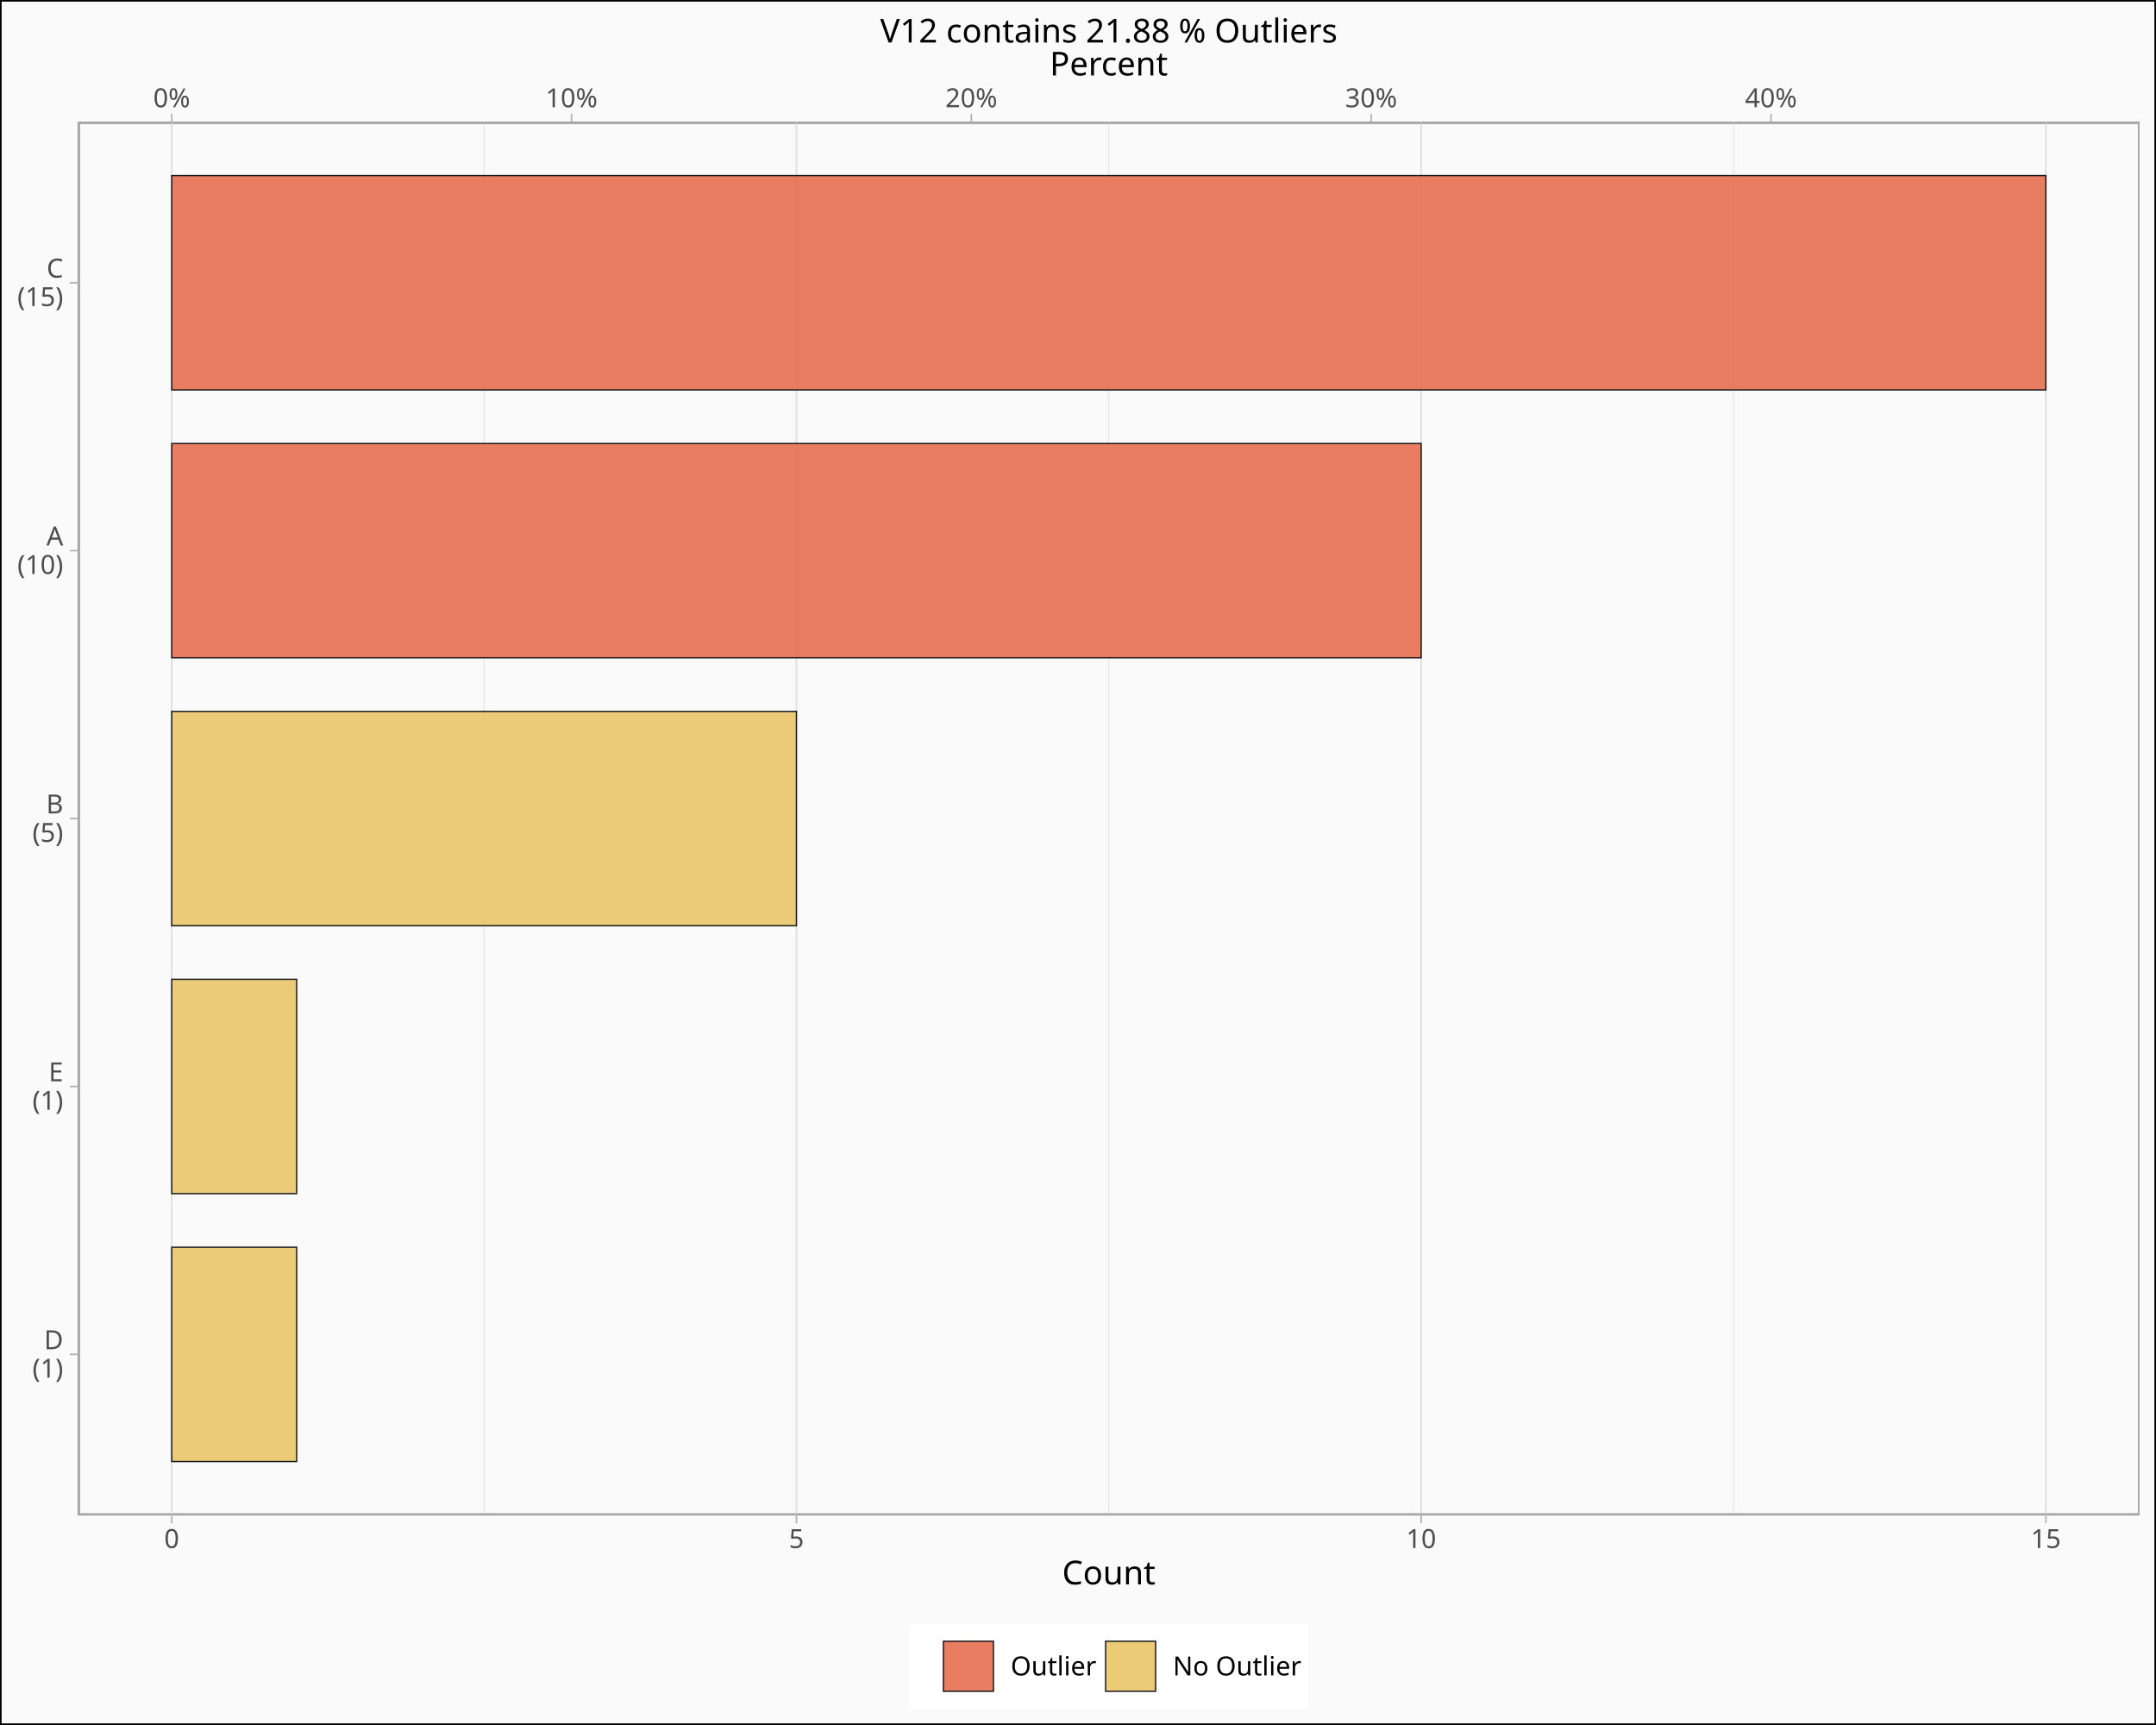
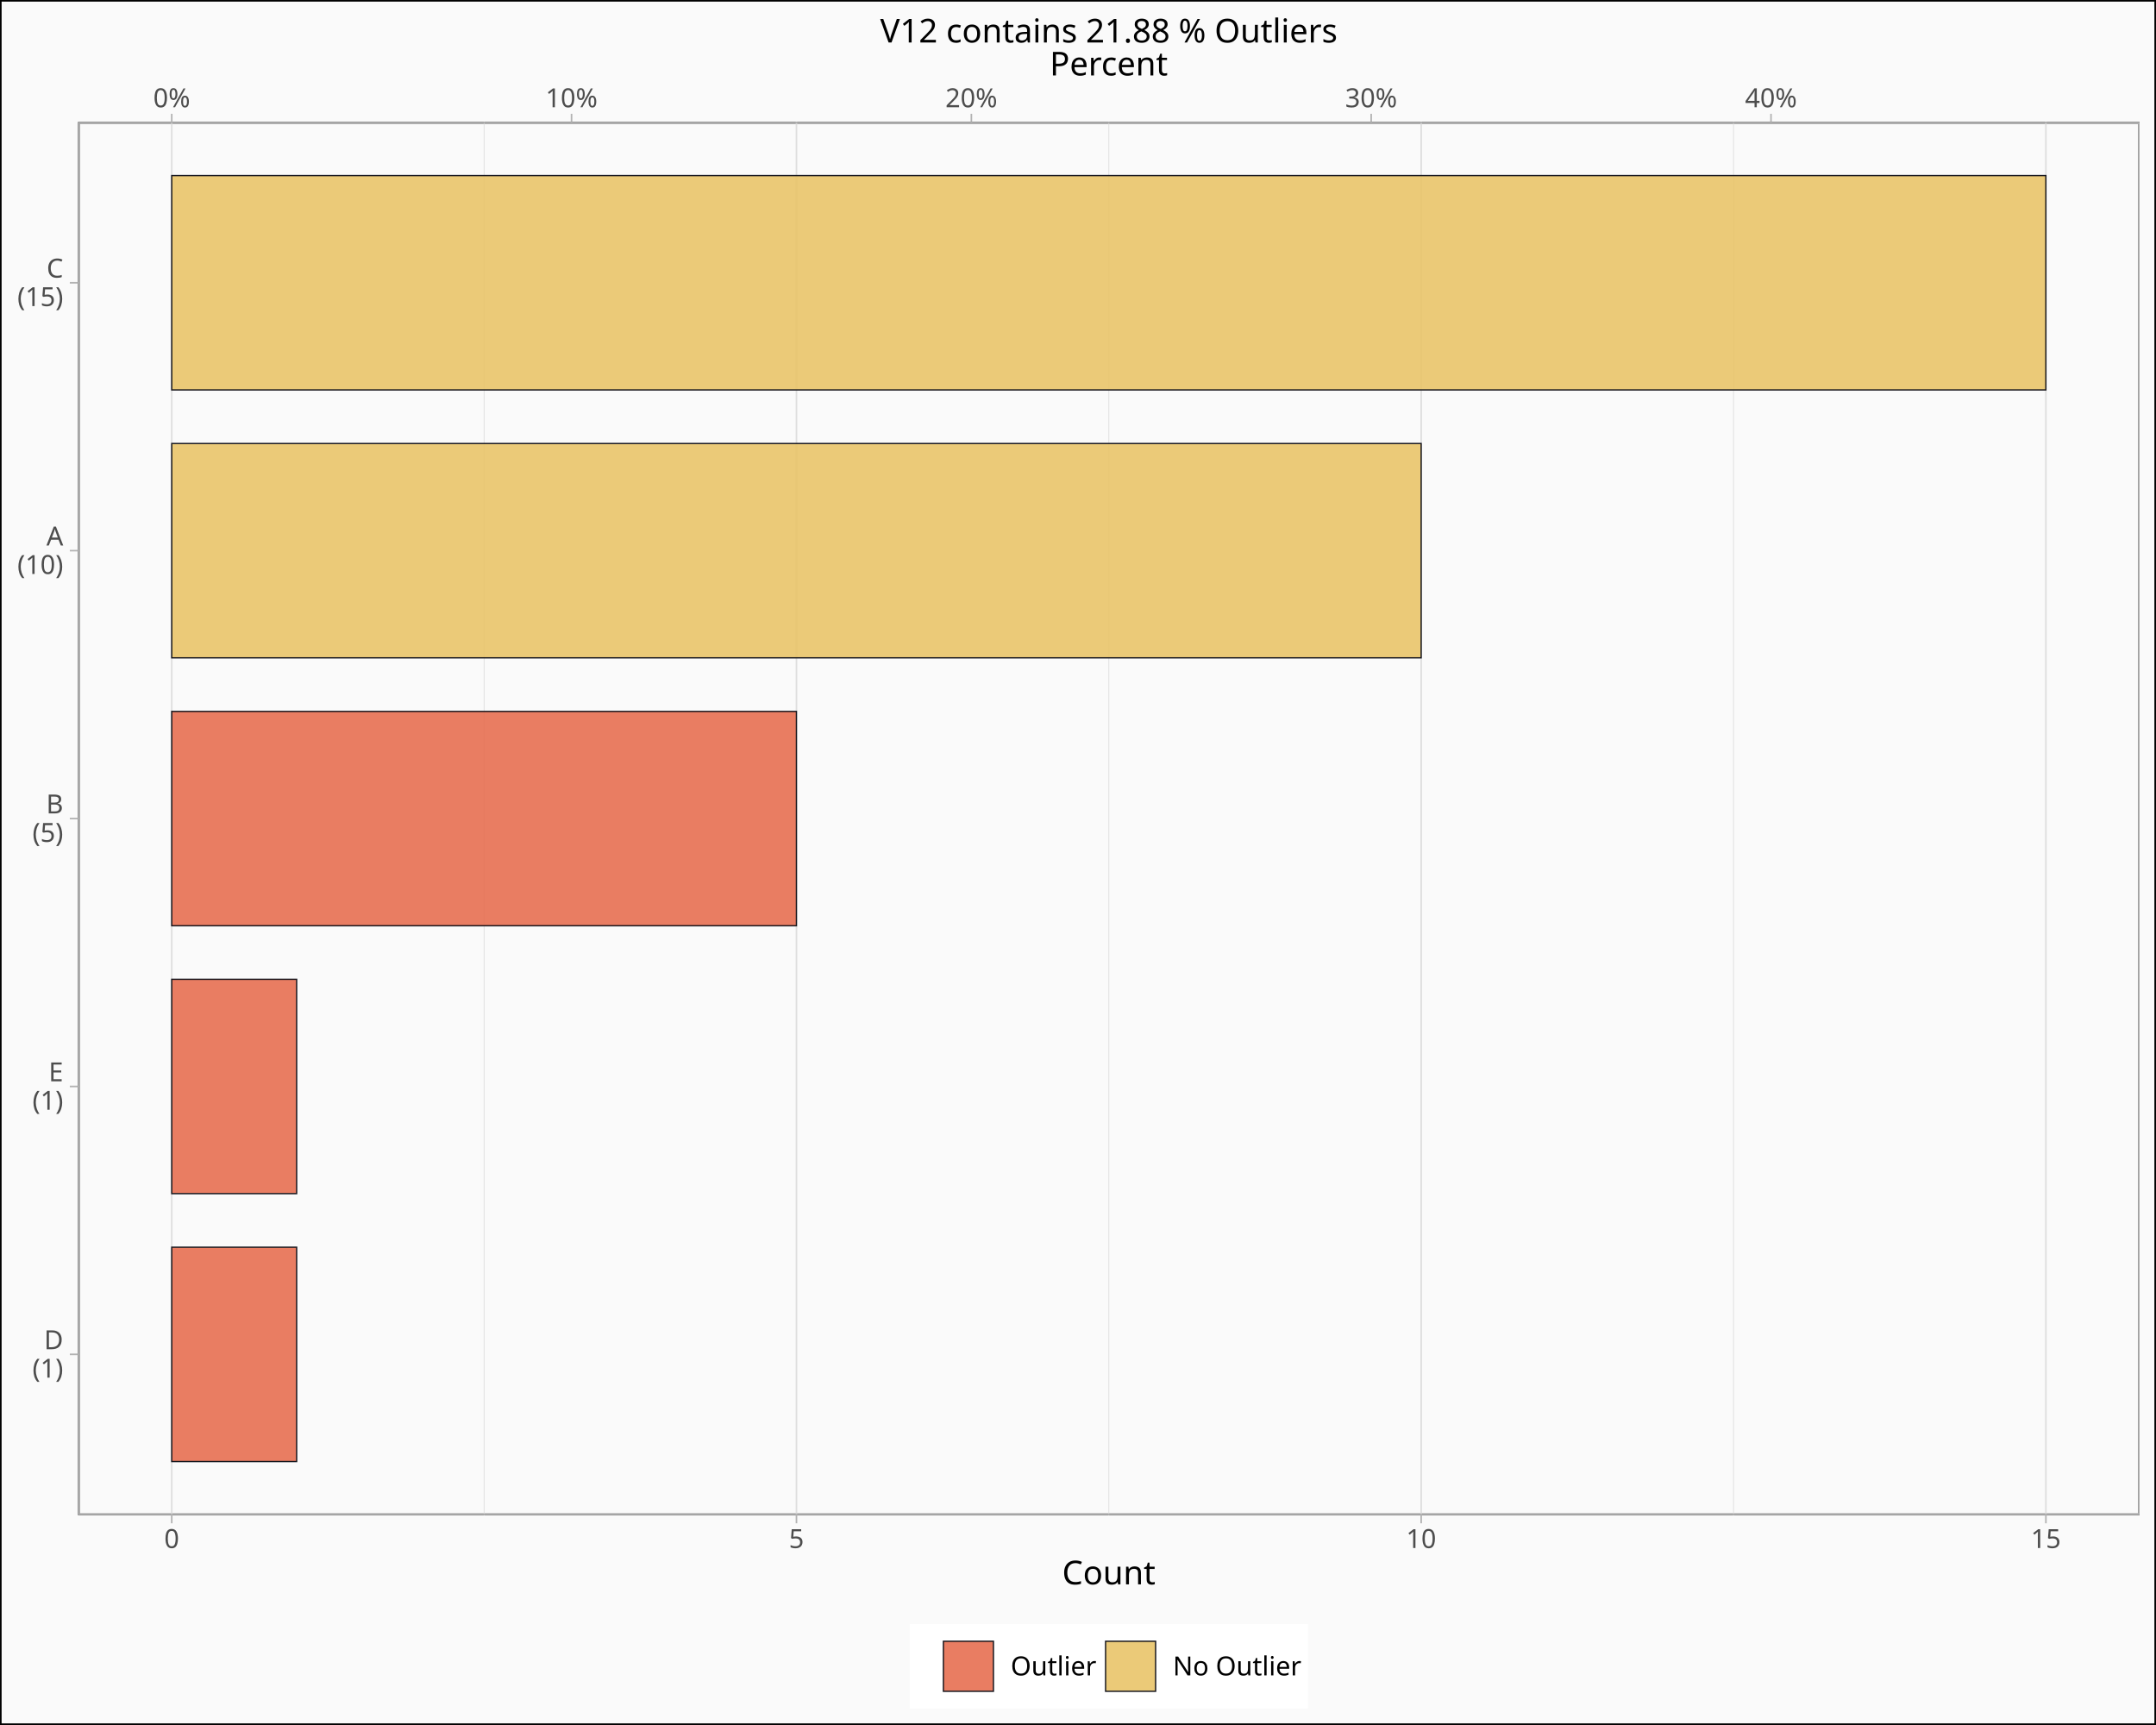
<svg xmlns="http://www.w3.org/2000/svg" class="svglite" data-engine-version="2.0" width="720.00pt" height="576.00pt" viewBox="0 0 720.00 576.00">
  <defs>
    <style type="text/css">
    .svglite line, .svglite polyline, .svglite polygon, .svglite path, .svglite rect, .svglite circle {
      fill: none;
      stroke: #000000;
      stroke-linecap: round;
      stroke-linejoin: round;
      stroke-miterlimit: 10.00;
    }
  </style>
  </defs>
  <rect width="100%" height="100%" style="stroke: none; fill: #FFFFFF;" />
  <defs>
    <clipPath id="cpMC4wMHw3MjAuMDB8MC4wMHw1NzYuMDA=">
      <rect x="0.00" y="0.00" width="720.00" height="576.00" />
    </clipPath>
  </defs>
  <g clip-path="url(#cpMC4wMHw3MjAuMDB8MC4wMHw1NzYuMDA=)">
    <rect x="0.00" y="0.00" width="720.00" height="576.00" style="stroke-width: 1.07; fill: #FAFAFA;" />
  </g>
  <defs>
    <clipPath id="cpMjYuMDZ8NzE0LjUyfDQwLjc0fDUwNS45MQ==">
      <rect x="26.06" y="40.74" width="688.46" height="465.17" />
    </clipPath>
  </defs>
  <g clip-path="url(#cpMjYuMDZ8NzE0LjUyfDQwLjc0fDUwNS45MQ==)">
    <rect x="26.06" y="40.74" width="688.46" height="465.17" style="stroke-width: 1.07; fill: #FAFAFA;" />
    <polyline points="161.67,505.91 161.67,40.74 " style="stroke-width: 0.27; stroke: #DEDEDE; stroke-linecap: butt;" />
    <polyline points="370.29,505.91 370.29,40.74 " style="stroke-width: 0.27; stroke: #DEDEDE; stroke-linecap: butt;" />
    <polyline points="578.91,505.91 578.91,40.74 " style="stroke-width: 0.27; stroke: #DEDEDE; stroke-linecap: butt;" />
    <polyline points="57.35,505.91 57.35,40.74 " style="stroke-width: 0.53; stroke: #DEDEDE; stroke-linecap: butt;" />
    <polyline points="265.98,505.91 265.98,40.74 " style="stroke-width: 0.53; stroke: #DEDEDE; stroke-linecap: butt;" />
    <polyline points="474.60,505.91 474.60,40.74 " style="stroke-width: 0.53; stroke: #DEDEDE; stroke-linecap: butt;" />
    <polyline points="683.23,505.91 683.23,40.74 " style="stroke-width: 0.53; stroke: #DEDEDE; stroke-linecap: butt;" />
-     <rect x="57.35" y="148.09" width="417.25" height="71.57" style="stroke-width: 0.43; stroke: #16161D; stroke-linecap: butt; stroke-linejoin: miter; fill: #E76F51; fill-opacity: 0.90;" />
-     <rect x="57.35" y="237.55" width="208.62" height="71.57" style="stroke-width: 0.43; stroke: #16161D; stroke-linecap: butt; stroke-linejoin: miter; fill: #E9C46A; fill-opacity: 0.90;" />
-     <rect x="57.35" y="58.63" width="625.87" height="71.57" style="stroke-width: 0.43; stroke: #16161D; stroke-linecap: butt; stroke-linejoin: miter; fill: #E76F51; fill-opacity: 0.90;" />
-     <rect x="57.35" y="416.46" width="41.72" height="71.57" style="stroke-width: 0.43; stroke: #16161D; stroke-linecap: butt; stroke-linejoin: miter; fill: #E9C46A; fill-opacity: 0.90;" />
-     <rect x="57.35" y="327.00" width="41.72" height="71.57" style="stroke-width: 0.43; stroke: #16161D; stroke-linecap: butt; stroke-linejoin: miter; fill: #E9C46A; fill-opacity: 0.90;" />
+     <rect x="57.35" y="148.09" width="417.25" height="71.57" style="stroke-width: 0.43; stroke: #16161D; stroke-linecap: butt; stroke-linejoin: miter; fill: #E9C46A; fill-opacity: 0.90;" />
+     <rect x="57.35" y="237.55" width="208.62" height="71.57" style="stroke-width: 0.43; stroke: #16161D; stroke-linecap: butt; stroke-linejoin: miter; fill: #E76F51; fill-opacity: 0.90;" />
+     <rect x="57.35" y="58.63" width="625.87" height="71.57" style="stroke-width: 0.43; stroke: #16161D; stroke-linecap: butt; stroke-linejoin: miter; fill: #E9C46A; fill-opacity: 0.90;" />
+     <rect x="57.35" y="416.46" width="41.72" height="71.57" style="stroke-width: 0.43; stroke: #16161D; stroke-linecap: butt; stroke-linejoin: miter; fill: #E76F51; fill-opacity: 0.90;" />
+     <rect x="57.35" y="327.00" width="41.72" height="71.57" style="stroke-width: 0.43; stroke: #16161D; stroke-linecap: butt; stroke-linejoin: miter; fill: #E76F51; fill-opacity: 0.90;" />
    <rect x="26.06" y="40.74" width="688.46" height="465.17" style="stroke-width: 1.07; stroke: #B3B3B3;" />
  </g>
  <g clip-path="url(#cpMC4wMHw3MjAuMDB8MC4wMHw1NzYuMDA=)">
    <text x="57.35" y="35.81" text-anchor="middle" style="font-size: 8.80px; fill: #4D4D4D; font-family: sans;" textLength="12.72px" lengthAdjust="spacingAndGlyphs">0%</text>
    <text x="190.87" y="35.81" text-anchor="middle" style="font-size: 8.80px; fill: #4D4D4D; font-family: sans;" textLength="17.61px" lengthAdjust="spacingAndGlyphs">10%</text>
    <text x="324.39" y="35.81" text-anchor="middle" style="font-size: 8.80px; fill: #4D4D4D; font-family: sans;" textLength="17.61px" lengthAdjust="spacingAndGlyphs">20%</text>
    <text x="457.91" y="35.81" text-anchor="middle" style="font-size: 8.80px; fill: #4D4D4D; font-family: sans;" textLength="17.61px" lengthAdjust="spacingAndGlyphs">30%</text>
    <text x="591.43" y="35.81" text-anchor="middle" style="font-size: 8.80px; fill: #4D4D4D; font-family: sans;" textLength="17.61px" lengthAdjust="spacingAndGlyphs">40%</text>
    <polyline points="57.35,40.74 57.35,38.00 " style="stroke-width: 0.53; stroke: #B3B3B3; stroke-linecap: butt;" />
    <polyline points="190.87,40.74 190.87,38.00 " style="stroke-width: 0.53; stroke: #B3B3B3; stroke-linecap: butt;" />
    <polyline points="324.39,40.74 324.39,38.00 " style="stroke-width: 0.53; stroke: #B3B3B3; stroke-linecap: butt;" />
    <polyline points="457.91,40.74 457.91,38.00 " style="stroke-width: 0.53; stroke: #B3B3B3; stroke-linecap: butt;" />
    <polyline points="591.43,40.74 591.43,38.00 " style="stroke-width: 0.53; stroke: #B3B3B3; stroke-linecap: butt;" />
    <text x="21.13" y="450.52" text-anchor="end" style="font-size: 8.80px; fill: #4D4D4D; font-family: sans;" textLength="8.80px" lengthAdjust="spacingAndGlyphs">D </text>
    <text x="21.13" y="460.02" text-anchor="end" style="font-size: 8.80px; fill: #4D4D4D; font-family: sans;" textLength="10.76px" lengthAdjust="spacingAndGlyphs">(1)</text>
    <text x="21.13" y="361.06" text-anchor="end" style="font-size: 8.80px; fill: #4D4D4D; font-family: sans;" textLength="8.32px" lengthAdjust="spacingAndGlyphs">E </text>
    <text x="21.13" y="370.56" text-anchor="end" style="font-size: 8.80px; fill: #4D4D4D; font-family: sans;" textLength="10.76px" lengthAdjust="spacingAndGlyphs">(1)</text>
    <text x="21.13" y="271.60" text-anchor="end" style="font-size: 8.80px; fill: #4D4D4D; font-family: sans;" textLength="8.32px" lengthAdjust="spacingAndGlyphs">B </text>
    <text x="21.13" y="281.11" text-anchor="end" style="font-size: 8.80px; fill: #4D4D4D; font-family: sans;" textLength="10.76px" lengthAdjust="spacingAndGlyphs">(5)</text>
    <text x="21.13" y="182.15" text-anchor="end" style="font-size: 8.80px; fill: #4D4D4D; font-family: sans;" textLength="8.32px" lengthAdjust="spacingAndGlyphs">A </text>
    <text x="21.13" y="191.65" text-anchor="end" style="font-size: 8.80px; fill: #4D4D4D; font-family: sans;" textLength="15.65px" lengthAdjust="spacingAndGlyphs">(10)</text>
    <text x="21.13" y="92.69" text-anchor="end" style="font-size: 8.80px; fill: #4D4D4D; font-family: sans;" textLength="8.80px" lengthAdjust="spacingAndGlyphs">C </text>
    <text x="21.13" y="102.20" text-anchor="end" style="font-size: 8.80px; fill: #4D4D4D; font-family: sans;" textLength="15.65px" lengthAdjust="spacingAndGlyphs">(15)</text>
    <polyline points="23.32,452.24 26.06,452.24 " style="stroke-width: 0.53; stroke: #B3B3B3; stroke-linecap: butt;" />
    <polyline points="23.32,362.78 26.06,362.78 " style="stroke-width: 0.53; stroke: #B3B3B3; stroke-linecap: butt;" />
    <polyline points="23.32,273.33 26.06,273.33 " style="stroke-width: 0.53; stroke: #B3B3B3; stroke-linecap: butt;" />
    <polyline points="23.32,183.87 26.06,183.87 " style="stroke-width: 0.53; stroke: #B3B3B3; stroke-linecap: butt;" />
    <polyline points="23.32,94.42 26.06,94.42 " style="stroke-width: 0.53; stroke: #B3B3B3; stroke-linecap: butt;" />
    <polyline points="57.35,508.65 57.35,505.91 " style="stroke-width: 0.53; stroke: #B3B3B3; stroke-linecap: butt;" />
    <polyline points="265.98,508.65 265.98,505.91 " style="stroke-width: 0.53; stroke: #B3B3B3; stroke-linecap: butt;" />
    <polyline points="474.60,508.65 474.60,505.91 " style="stroke-width: 0.53; stroke: #B3B3B3; stroke-linecap: butt;" />
    <polyline points="683.23,508.65 683.23,505.91 " style="stroke-width: 0.53; stroke: #B3B3B3; stroke-linecap: butt;" />
    <text x="57.35" y="516.90" text-anchor="middle" style="font-size: 8.80px; fill: #4D4D4D; font-family: sans;" textLength="4.89px" lengthAdjust="spacingAndGlyphs">0</text>
    <text x="265.98" y="516.90" text-anchor="middle" style="font-size: 8.80px; fill: #4D4D4D; font-family: sans;" textLength="4.89px" lengthAdjust="spacingAndGlyphs">5</text>
    <text x="474.60" y="516.90" text-anchor="middle" style="font-size: 8.80px; fill: #4D4D4D; font-family: sans;" textLength="9.79px" lengthAdjust="spacingAndGlyphs">10</text>
    <text x="683.23" y="516.90" text-anchor="middle" style="font-size: 8.80px; fill: #4D4D4D; font-family: sans;" textLength="9.79px" lengthAdjust="spacingAndGlyphs">15</text>
    <text x="370.29" y="25.19" text-anchor="middle" style="font-size: 11.00px; font-family: sans;" textLength="37.92px" lengthAdjust="spacingAndGlyphs">Percent</text>
    <text x="370.29" y="529.04" text-anchor="middle" style="font-size: 11.00px; font-family: sans;" textLength="29.36px" lengthAdjust="spacingAndGlyphs">Count</text>
    <rect x="303.80" y="542.28" width="132.97" height="28.24" style="stroke-width: 1.07; stroke: none; fill: #FFFFFF;" />
    <rect x="314.76" y="547.76" width="17.28" height="17.28" style="stroke-width: 1.07; stroke: none; fill: #FFFFFF;" />
    <rect x="315.05" y="548.04" width="16.71" height="16.71" style="stroke-width: 0.43; stroke: #16161D; stroke-linecap: butt; stroke-linejoin: miter; fill: #E76F51; fill-opacity: 0.90;" />
    <rect x="368.92" y="547.76" width="17.28" height="17.28" style="stroke-width: 1.07; stroke: none; fill: #FFFFFF;" />
    <rect x="369.21" y="548.04" width="16.71" height="16.71" style="stroke-width: 0.43; stroke: #16161D; stroke-linecap: butt; stroke-linejoin: miter; fill: #E9C46A; fill-opacity: 0.90;" />
    <text x="337.52" y="559.43" style="font-size: 8.80px; font-family: sans;" textLength="25.92px" lengthAdjust="spacingAndGlyphs">Outlier</text>
    <text x="391.68" y="559.43" style="font-size: 8.80px; font-family: sans;" textLength="39.62px" lengthAdjust="spacingAndGlyphs">No Outlier</text>
    <text x="370.29" y="14.19" text-anchor="middle" style="font-size: 11.00px; font-family: sans;" textLength="147.99px" lengthAdjust="spacingAndGlyphs">V12 contains 21.88 % Outliers</text>
  </g>
</svg>
